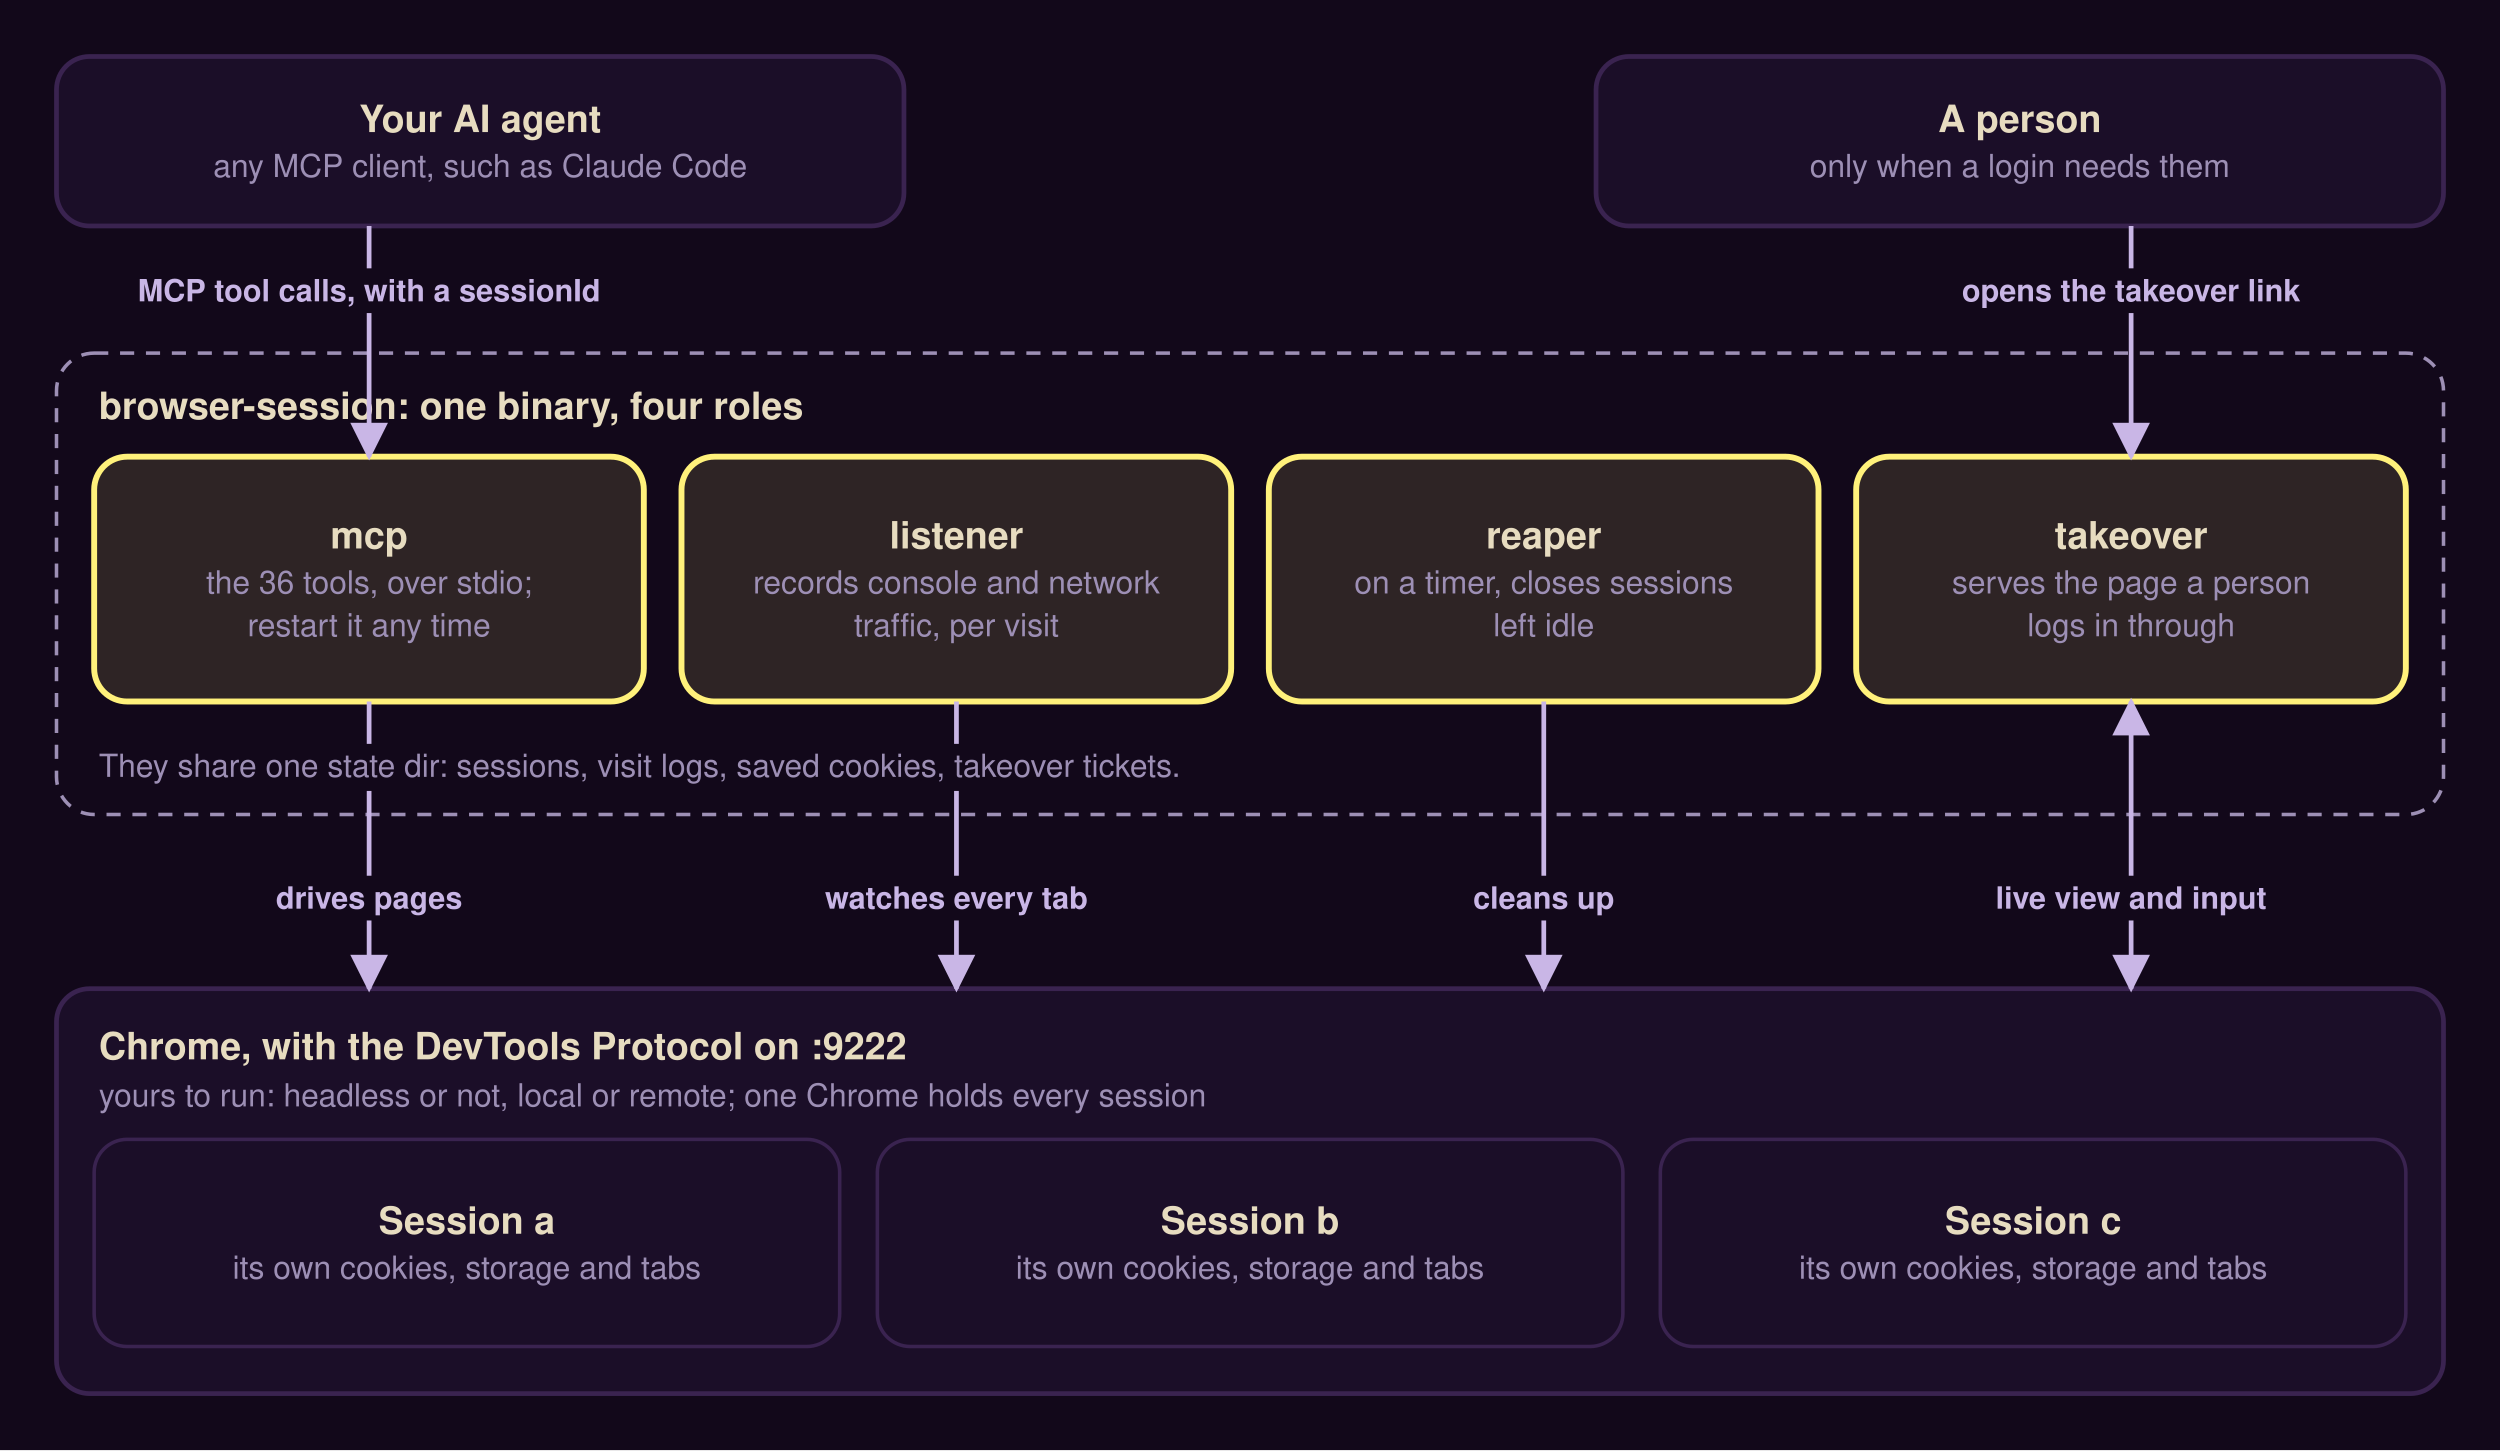
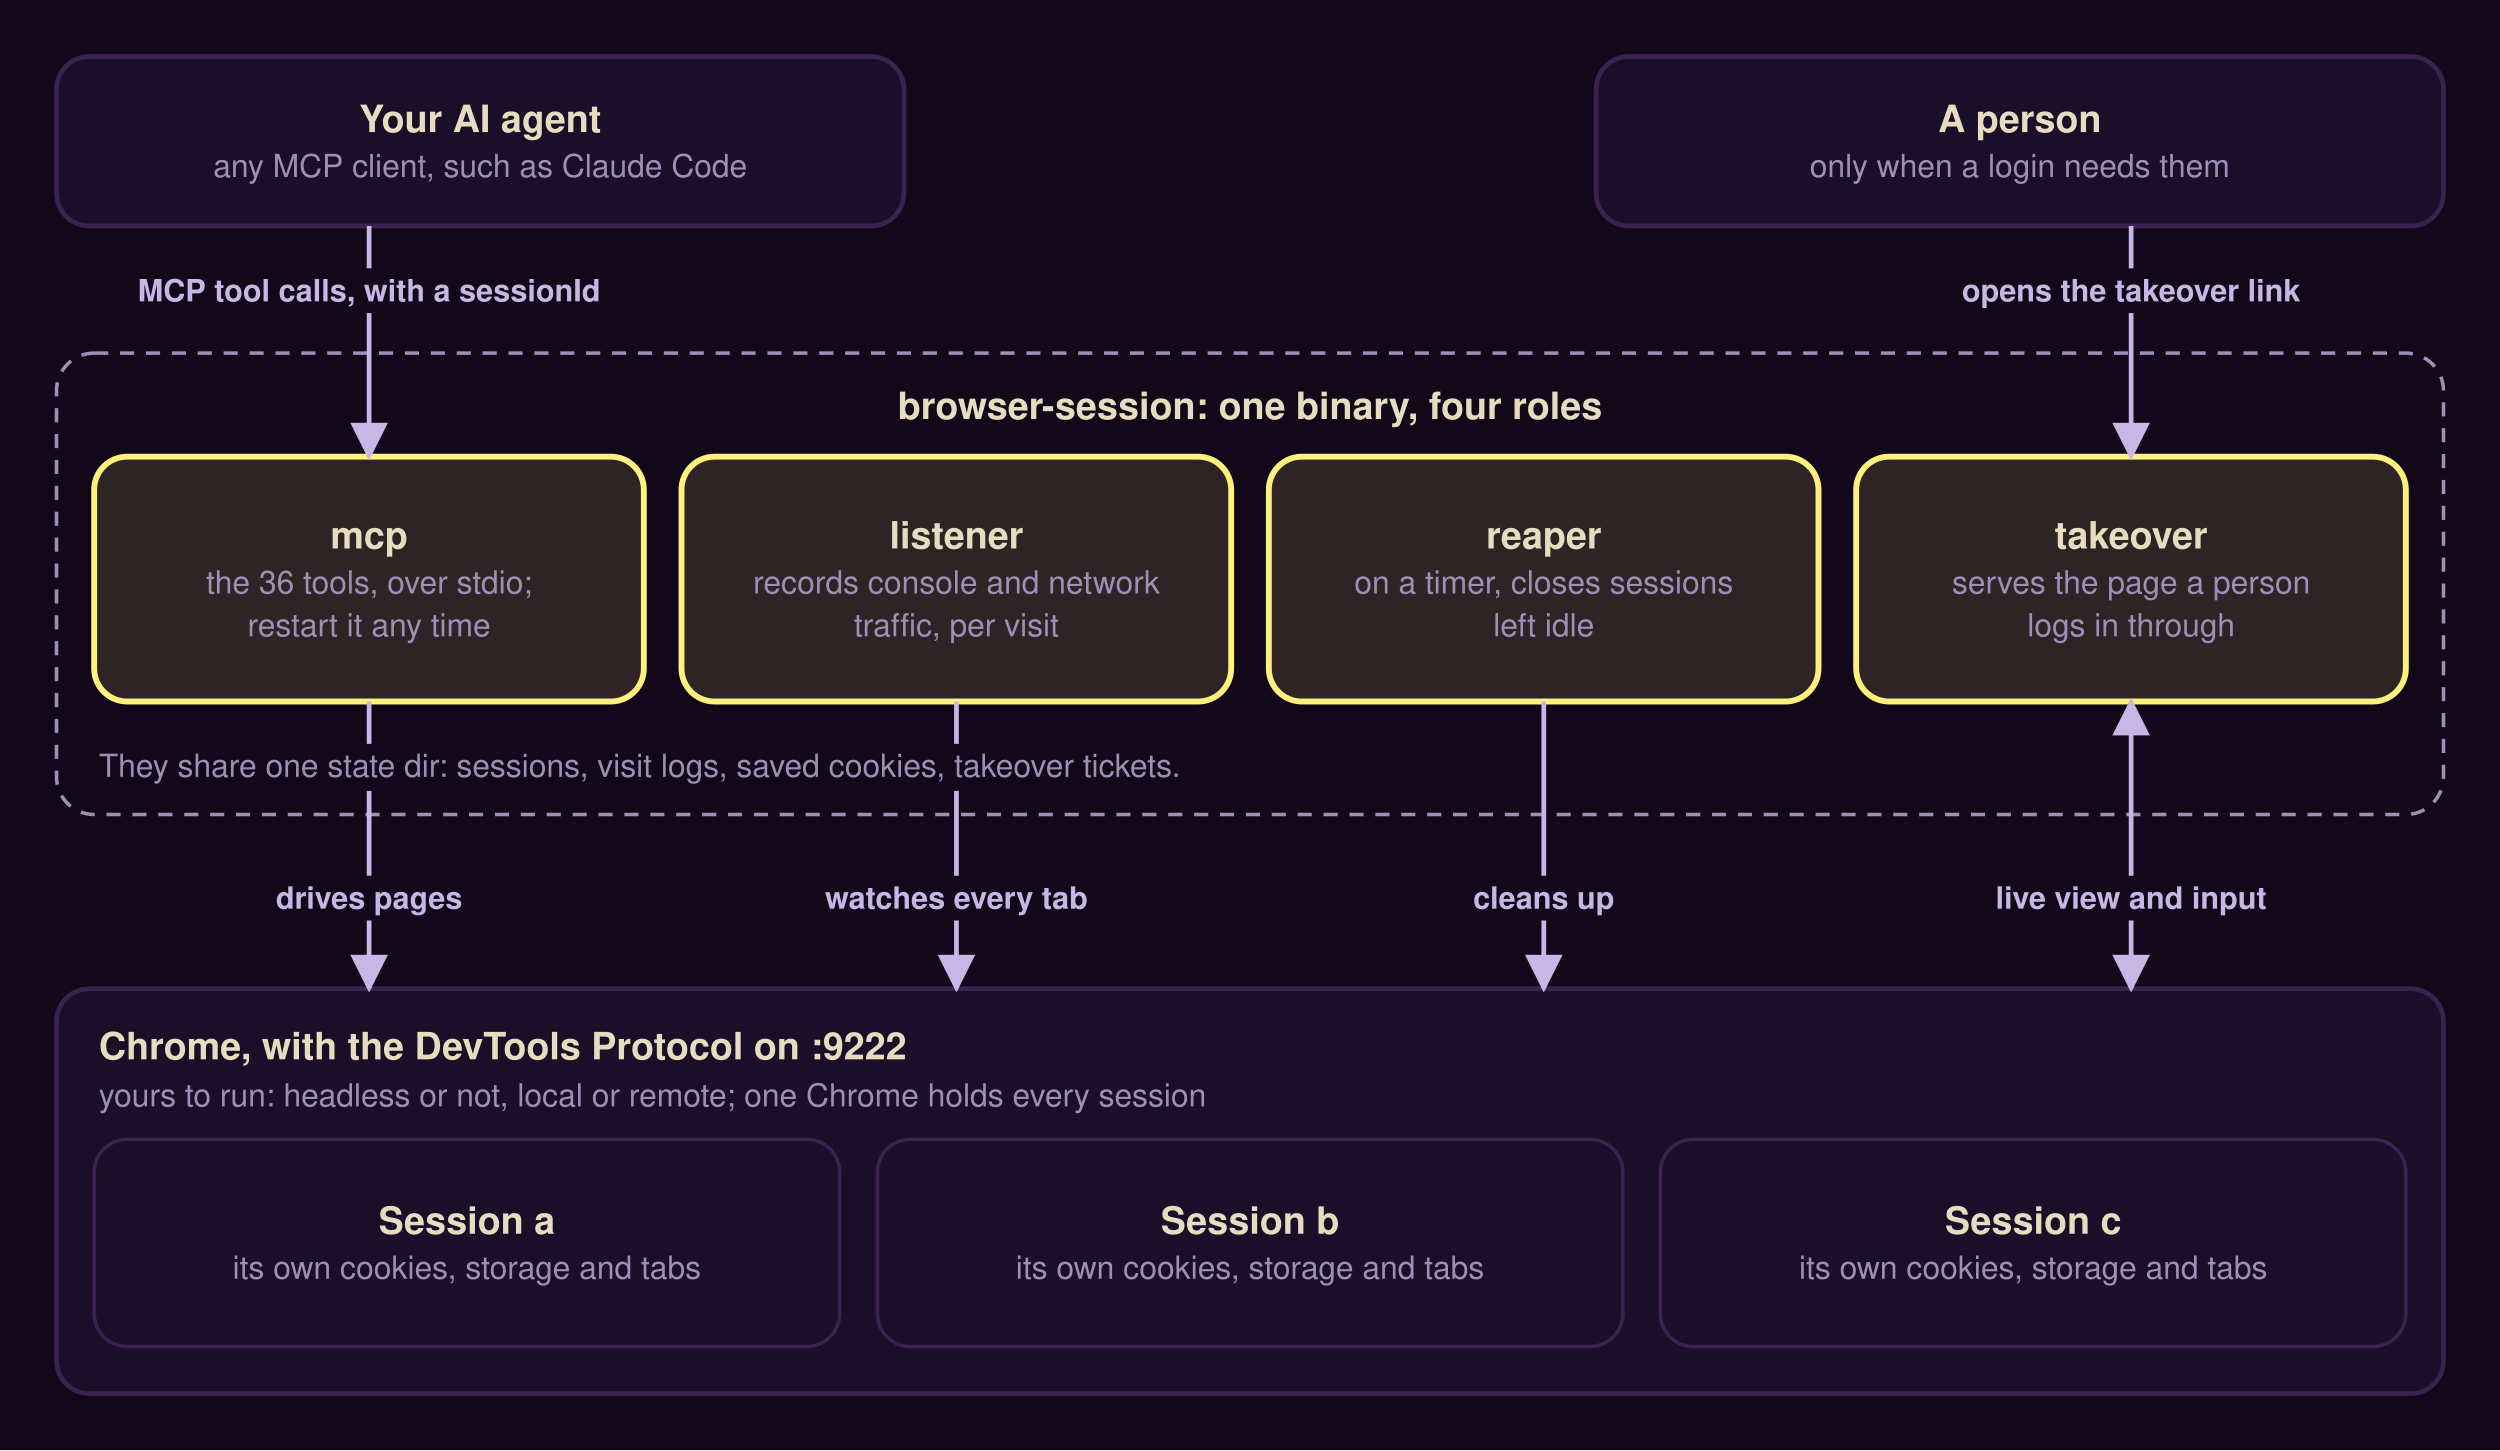
<svg xmlns="http://www.w3.org/2000/svg" viewBox="0 0 1062 616" width="1062" height="616" role="img">
  <style>
  text { font-family: -apple-system, 'Segoe UI', Helvetica, Arial, sans-serif; fill: #e7dcc0; }
  .bg { fill: #12081a; }
  .box { fill: #1b0e28; stroke: #3a2350; stroke-width: 2; }
  .key { fill: #fff17b; fill-opacity: .12; stroke: #fff17b; stroke-width: 2.5; }
  .end { fill: #c9b6e6; fill-opacity: .14; stroke: #c9b6e6; stroke-width: 2; }
  .note { fill: #2a2410; stroke: #7a6f2c; stroke-width: 1.5; }
  .frame { fill: #1b0e28; stroke: #3a2350; stroke-width: 1.5; }
  .group { fill: none; stroke: #9d8fb5; stroke-width: 1.5; stroke-dasharray: 6 5; }
  .title { font-size: 16px; font-weight: 650; }
  .sub { font-size: 13.5px; fill: #9d8fb5; }
  .label { font-size: 13px; font-weight: 550; fill: #c9b6e6; }
  .mono { font-family: ui-monospace, SFMono-Regular, Menlo, Consolas, monospace; font-size: 12.5px; }
  .edge { fill: none; stroke: #c9b6e6; stroke-width: 2; marker-end: url(#arrow); }
  .both { marker-start: url(#arrow); }
  .ret { stroke-dasharray: 7 5; }
  .life { stroke: #3a2350; stroke-width: 2; stroke-dasharray: 4 5; }
  .tag { fill: #12081a; }
  .head { fill: #c9b6e6; }
</style>
  <defs>
    <marker id="arrow" viewBox="0 0 10 10" refX="9" refY="5" markerWidth="8" markerHeight="8" orient="auto-start-reverse">
      <path class="head" d="M0 0L10 5L0 10z" />
    </marker>
  </defs>
  <rect class="bg" width="1062" height="616" />
  <rect class="group" x="24" y="150" width="1014" height="196" rx="16" />
-   <text class="title" x="42" y="178">browser-session: one binary, four roles</text>
+   <text class="title" x="531" y="178" text-anchor="middle">browser-session: one binary, four roles</text>
  <rect class="box" x="24" y="420" width="1014" height="172" rx="14" />
  <text class="title" x="42" y="450">Chrome, with the DevTools Protocol on :9222</text>
  <text class="sub" x="42" y="470">yours to run: headless or not, local or remote; one Chrome holds every session</text>
  <rect class="box" x="24" y="24" width="360" height="72" rx="14" />
  <text class="title" x="204" y="56.1" text-anchor="middle">Your AI agent</text>
  <text class="sub" x="204" y="75.2" text-anchor="middle">any MCP client, such as Claude Code</text>
  <rect class="box" x="678" y="24" width="360" height="72" rx="14" />
  <text class="title" x="858" y="56.1" text-anchor="middle">A person</text>
  <text class="sub" x="858" y="75.2" text-anchor="middle">only when a login needs them</text>
  <rect class="key" x="40" y="194" width="233.5" height="104" rx="14" />
  <text class="title" x="156.8" y="233" text-anchor="middle">mcp</text>
  <text class="sub" x="156.8" y="252.1" text-anchor="middle">the 36 tools, over stdio;</text>
  <text class="sub" x="156.8" y="270.3" text-anchor="middle">restart it any time</text>
  <rect class="key" x="289.5" y="194" width="233.5" height="104" rx="14" />
  <text class="title" x="406.3" y="233" text-anchor="middle">listener</text>
  <text class="sub" x="406.3" y="252.1" text-anchor="middle">records console and network</text>
  <text class="sub" x="406.3" y="270.3" text-anchor="middle">traffic, per visit</text>
  <rect class="key" x="539" y="194" width="233.5" height="104" rx="14" />
  <text class="title" x="655.8" y="233" text-anchor="middle">reaper</text>
  <text class="sub" x="655.8" y="252.1" text-anchor="middle">on a timer, closes sessions</text>
  <text class="sub" x="655.8" y="270.3" text-anchor="middle">left idle</text>
  <rect class="key" x="788.5" y="194" width="233.5" height="104" rx="14" />
  <text class="title" x="905.3" y="233" text-anchor="middle">takeover</text>
  <text class="sub" x="905.3" y="252.1" text-anchor="middle">serves the page a person</text>
  <text class="sub" x="905.3" y="270.3" text-anchor="middle">logs in through</text>
  <rect class="frame" x="40" y="484" width="316.7" height="88" rx="14" />
  <text class="title" x="198.3" y="524.1" text-anchor="middle">Session a</text>
  <text class="sub" x="198.3" y="543.2" text-anchor="middle">its own cookies, storage and tabs</text>
  <rect class="frame" x="372.7" y="484" width="316.7" height="88" rx="14" />
  <text class="title" x="531" y="524.1" text-anchor="middle">Session b</text>
  <text class="sub" x="531" y="543.2" text-anchor="middle">its own cookies, storage and tabs</text>
  <rect class="frame" x="705.3" y="484" width="316.7" height="88" rx="14" />
  <text class="title" x="863.7" y="524.1" text-anchor="middle">Session c</text>
  <text class="sub" x="863.7" y="543.2" text-anchor="middle">its own cookies, storage and tabs</text>
  <path class="edge" d="M156.8 96L156.8 194" />
  <rect class="tag" x="38.4" y="114" width="236.6" height="19" rx="5" />
  <text class="label" x="156.8" y="128" text-anchor="middle">MCP tool calls, with a sessionId</text>
  <path class="edge" d="M905.3 96L905.3 194" />
  <rect class="tag" x="818.5" y="114" width="173.5" height="19" rx="5" />
  <text class="label" x="905.3" y="128" text-anchor="middle">opens the takeover link</text>
  <path class="edge" d="M156.8 298L156.8 420" />
  <path class="edge" d="M406.3 298L406.3 420" />
  <path class="edge" d="M655.8 298L655.8 420" />
  <path class="edge both" d="M905.3 298L905.3 420" />
  <rect class="tag" x="108.6" y="372" width="96.2" height="19" rx="5" />
  <text class="label" x="156.8" y="386" text-anchor="middle">drives pages</text>
  <rect class="tag" x="340.6" y="372" width="131.3" height="19" rx="5" />
  <text class="label" x="406.3" y="386" text-anchor="middle">watches every tab</text>
  <rect class="tag" x="618.2" y="372" width="75.2" height="19" rx="5" />
  <text class="label" x="655.8" y="386" text-anchor="middle">cleans up</text>
  <rect class="tag" x="36" y="316" width="595.2" height="20" rx="5" />
  <text class="sub" x="42" y="330">They share one state dir: sessions, visit logs, saved cookies, takeover tickets.</text>
  <rect class="tag" x="832.6" y="372" width="145.4" height="19" rx="5" />
  <text class="label" x="905.3" y="386" text-anchor="middle">live view and input</text>
</svg>
